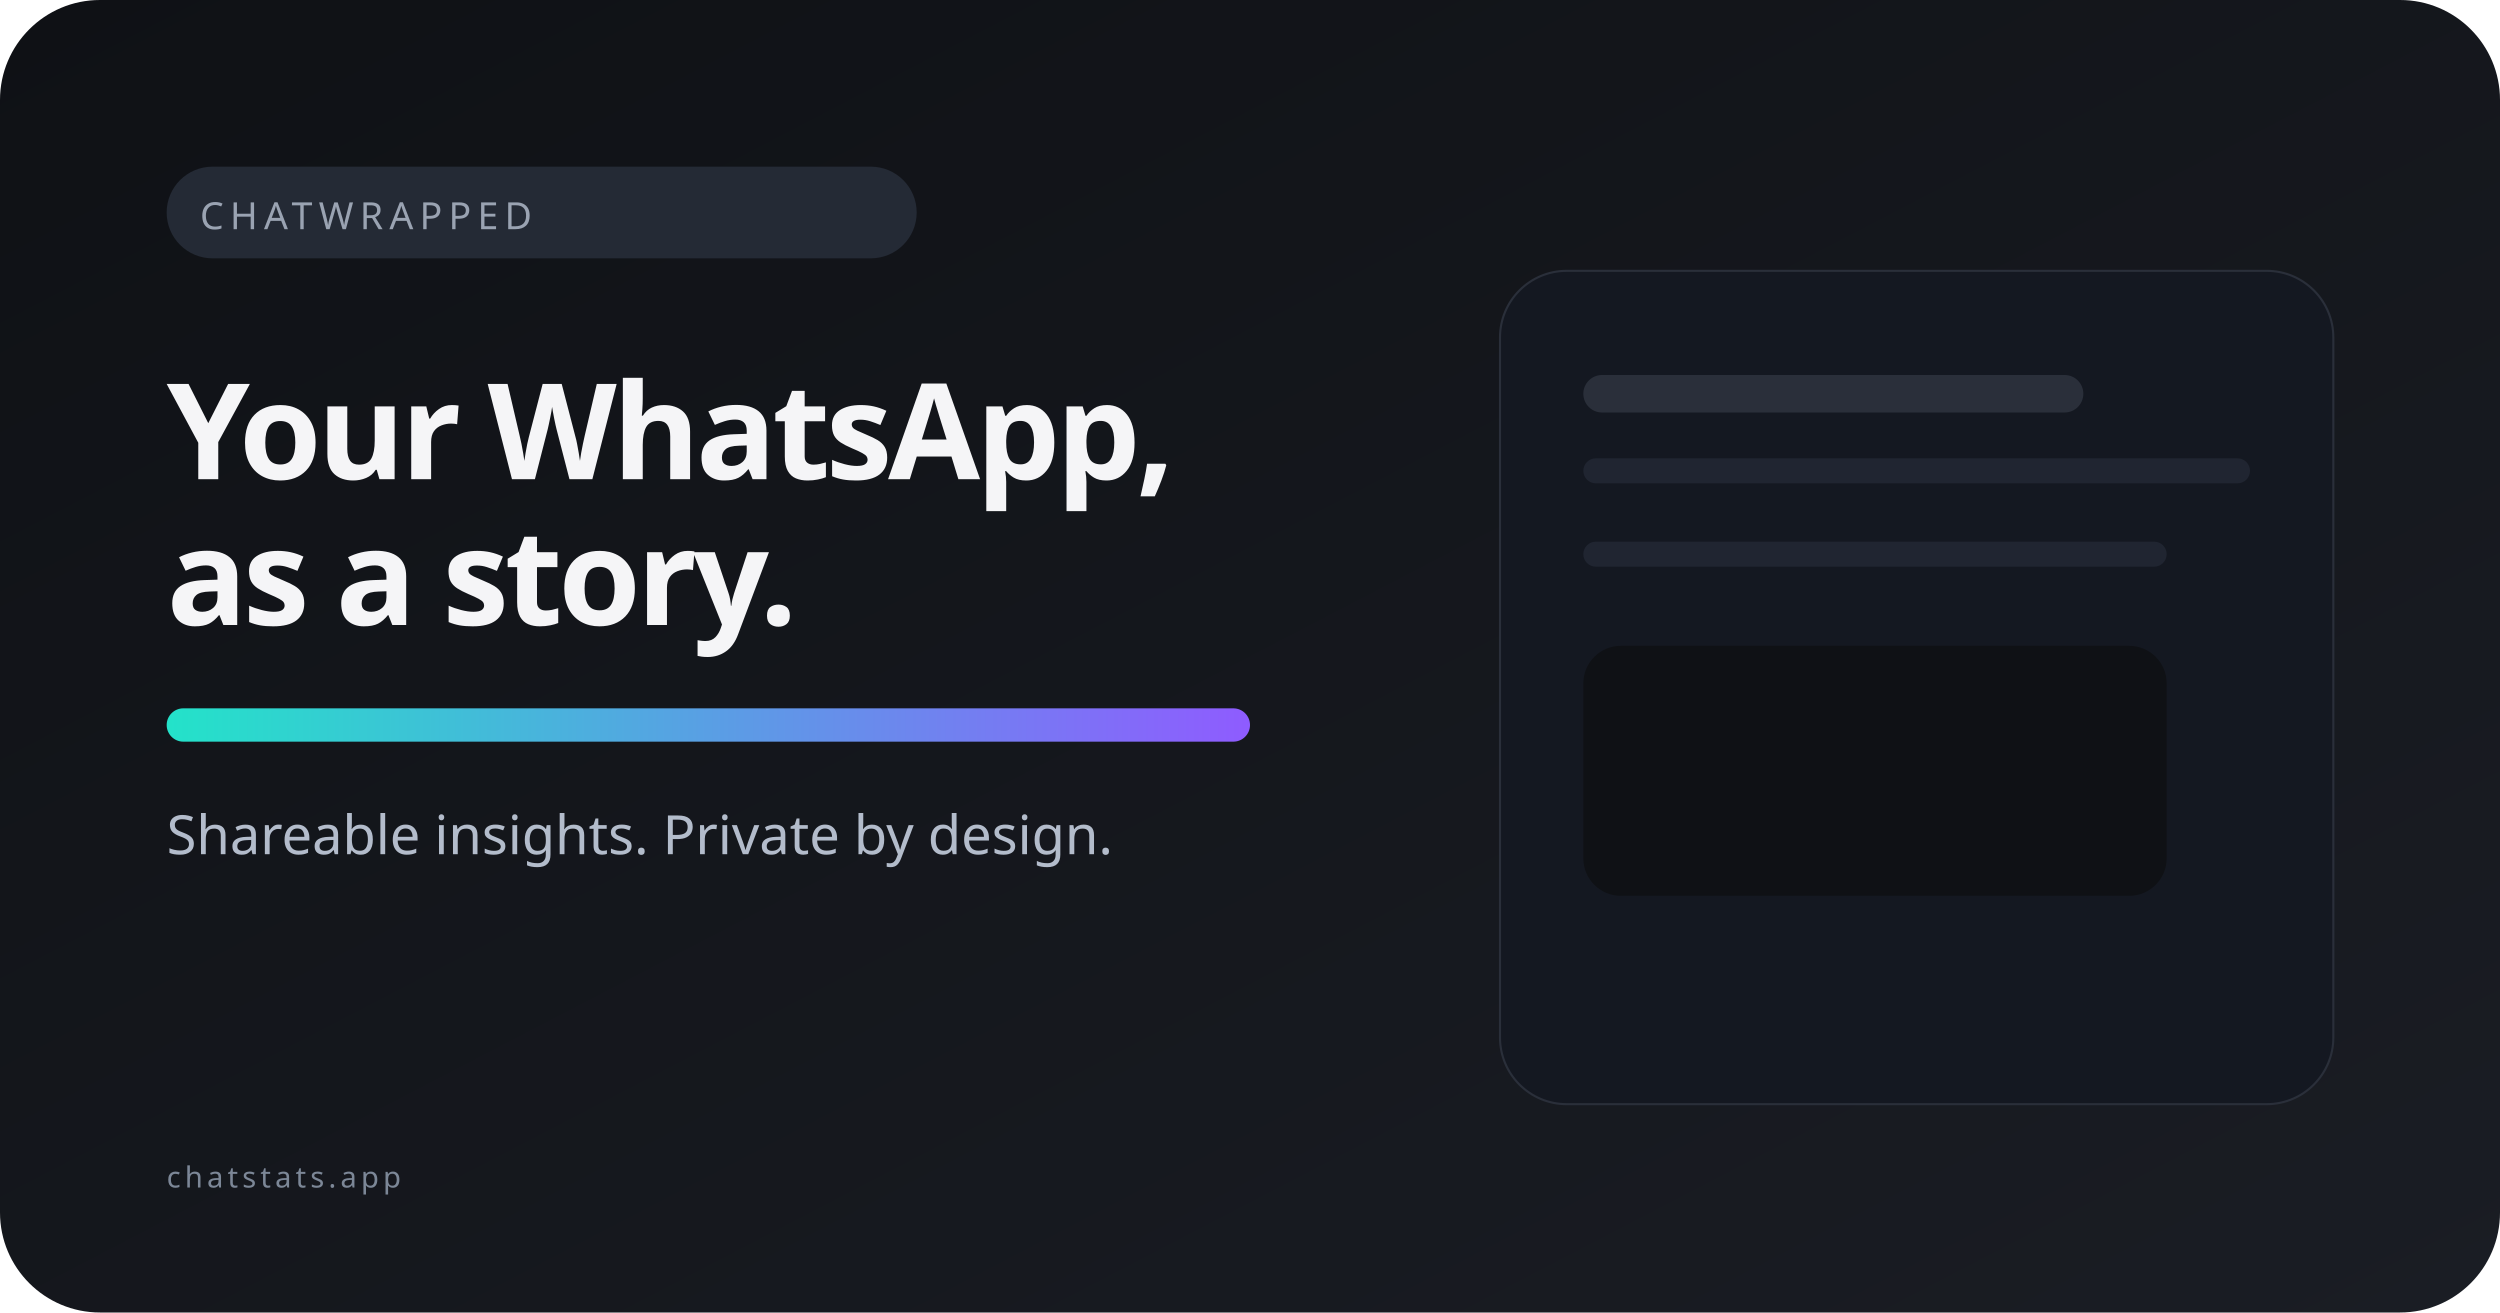
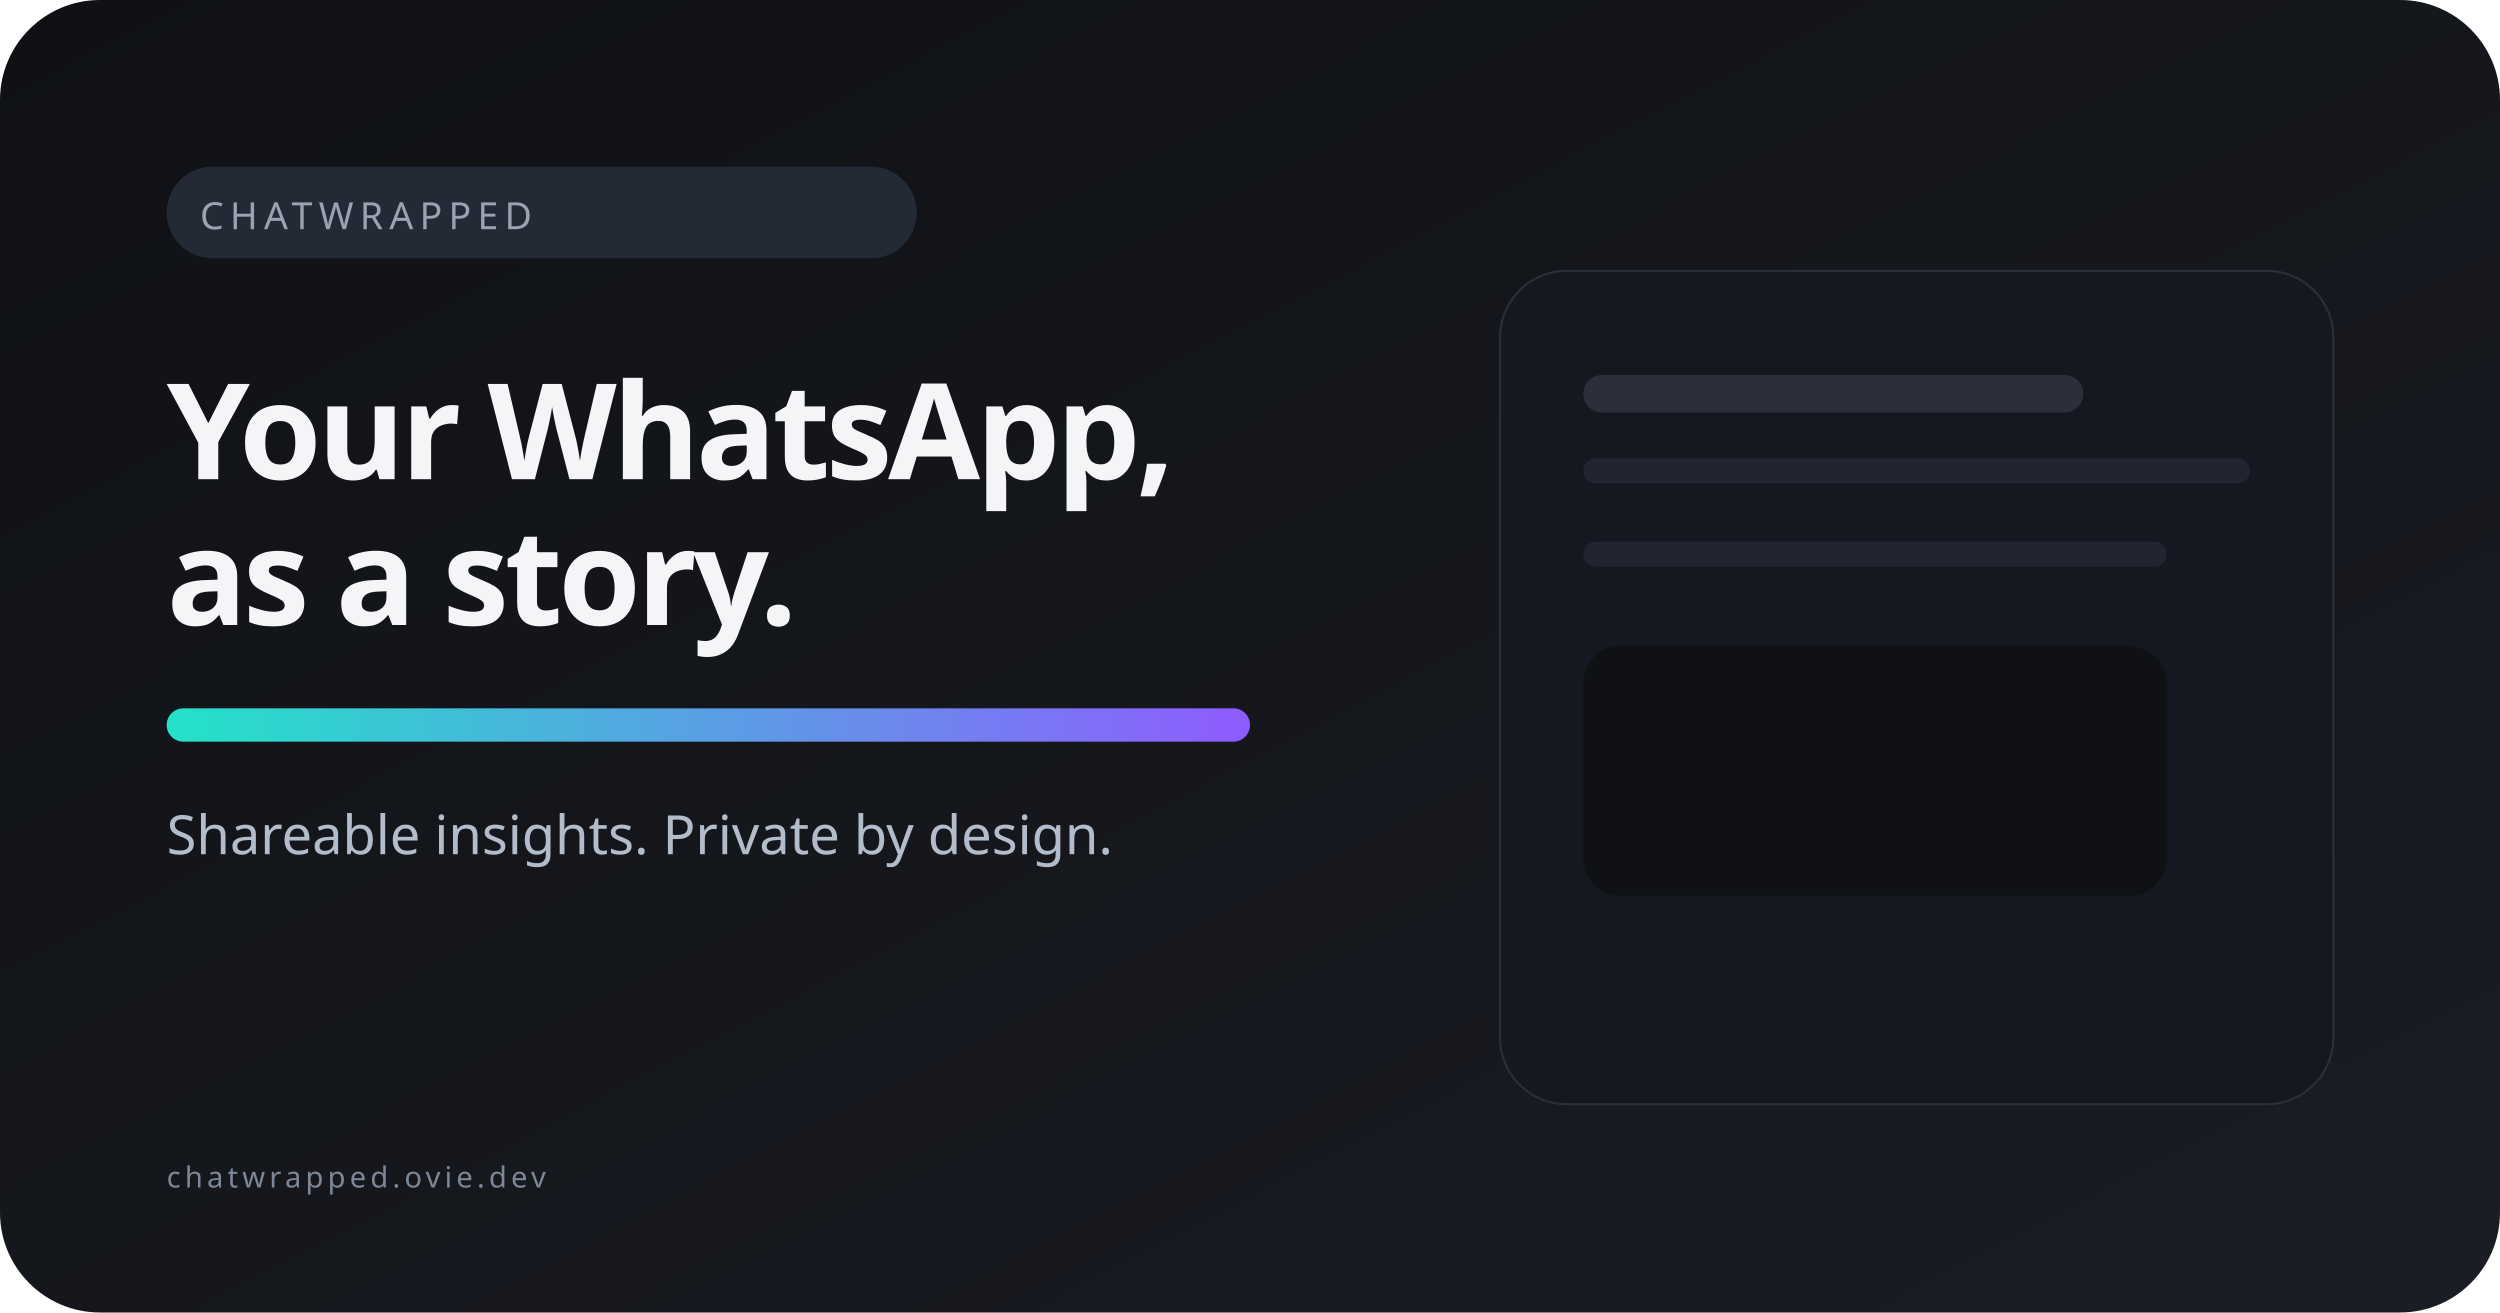
<svg xmlns="http://www.w3.org/2000/svg" width="1200" height="630" viewBox="0 0 1200 630" fill="none">
  <defs>
    <linearGradient id="bg" x1="0" y1="0" x2="1" y2="1">
      <stop offset="0%" stop-color="#0f1115" />
      <stop offset="100%" stop-color="#1a1d24" />
    </linearGradient>
    <linearGradient id="accent" x1="0" y1="0" x2="1" y2="0">
      <stop offset="0%" stop-color="#23e3c9" />
      <stop offset="100%" stop-color="#8f5bff" />
    </linearGradient>
  </defs>
  <rect width="1200" height="630" rx="48" fill="url(#bg)" />
  <rect x="80" y="80" width="360" height="44" rx="22" fill="#242a35" />
  <text x="96" y="110" fill="#9aa3b2" font-family="Satoshi, sans-serif" font-size="18" letter-spacing="3">
    CHATWRAPPED
  </text>
  <text x="80" y="230" fill="#f5f5f7" font-family="Satoshi, sans-serif" font-size="64" font-weight="700" letter-spacing="-2">
    Your WhatsApp,
  </text>
  <text x="80" y="300" fill="#f5f5f7" font-family="Satoshi, sans-serif" font-size="64" font-weight="700" letter-spacing="-2">
    as a story.
  </text>
  <rect x="80" y="340" width="520" height="16" rx="8" fill="url(#accent)" />
  <text x="80" y="410" fill="#b3bccb" font-family="General Sans, sans-serif" font-size="26">
    Shareable insights. Private by design.
  </text>
  <rect x="720" y="130" width="400" height="400" rx="32" fill="#141821" stroke="#2a2f3a" />
  <rect x="760" y="180" width="240" height="18" rx="9" fill="#2a2f3a" />
  <rect x="760" y="220" width="320" height="12" rx="6" fill="#202531" />
  <rect x="760" y="260" width="280" height="12" rx="6" fill="#202531" />
  <rect x="760" y="310" width="280" height="120" rx="18" fill="#0f1115" />
  <text x="80" y="570" fill="#7c8797" font-family="Satoshi, sans-serif" font-size="14" letter-spacing="2">
-     chatstats.app
+     chatwrapped.ovie.dev
  </text>
</svg>
